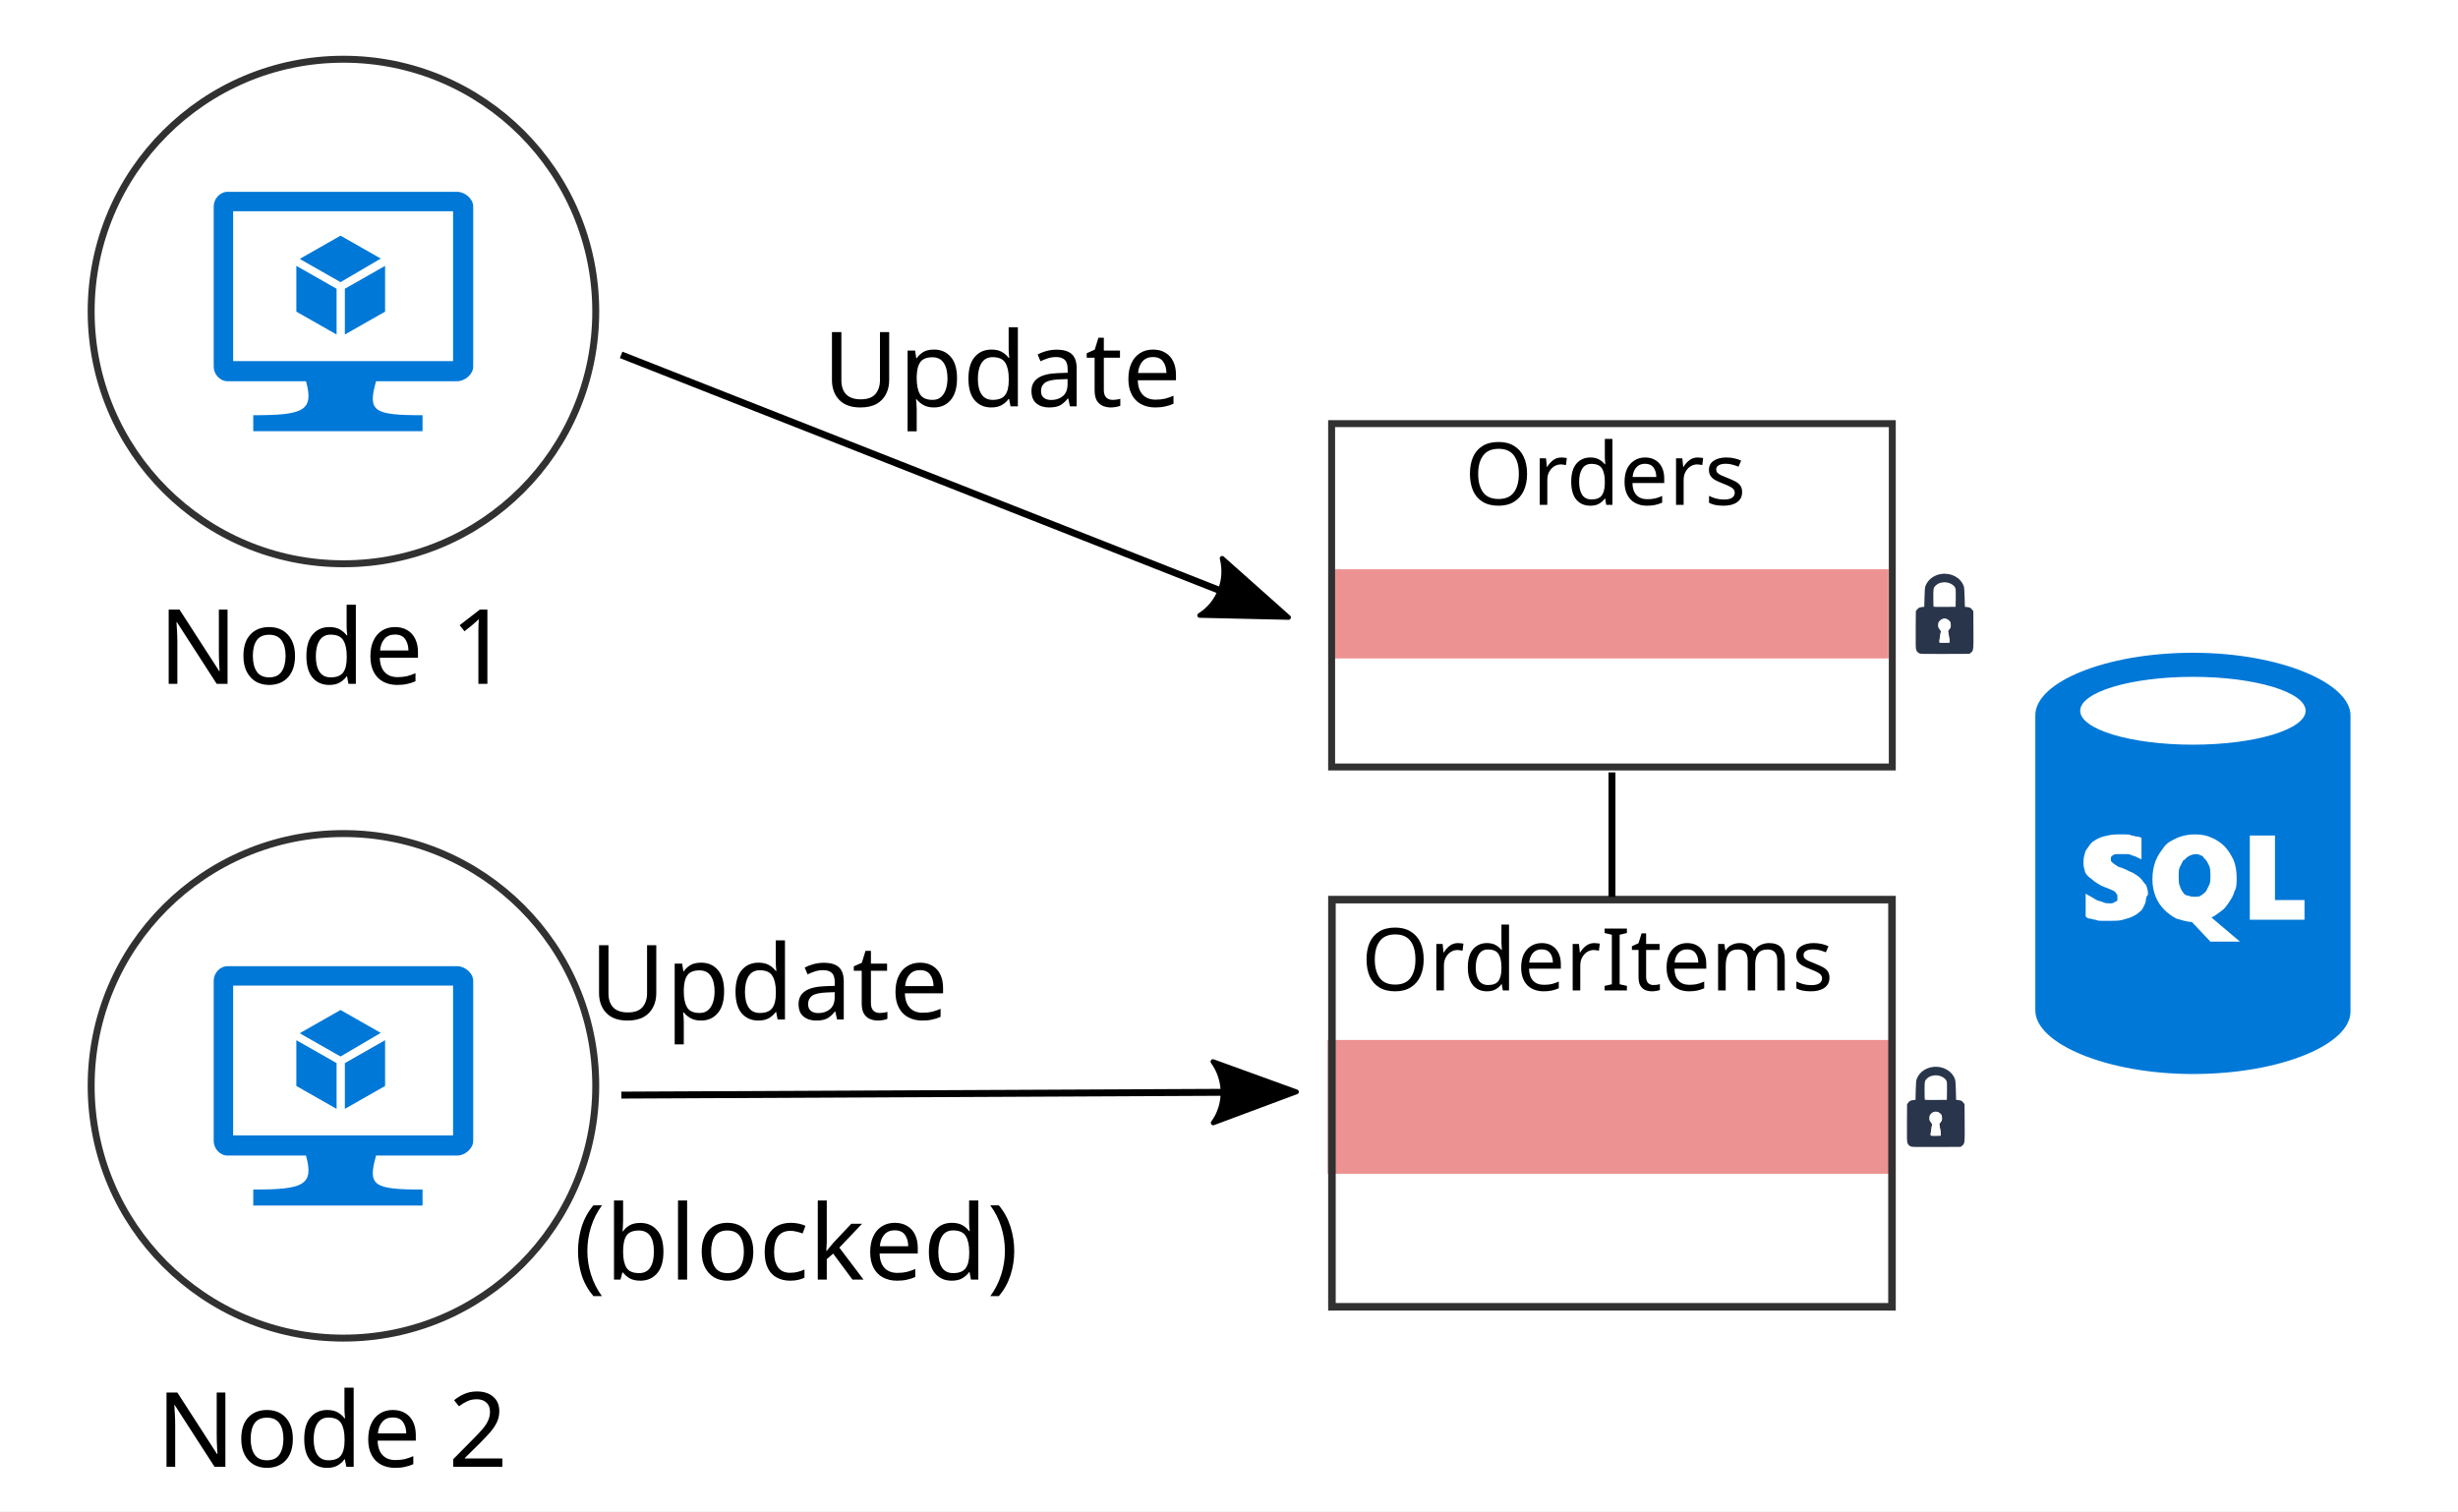
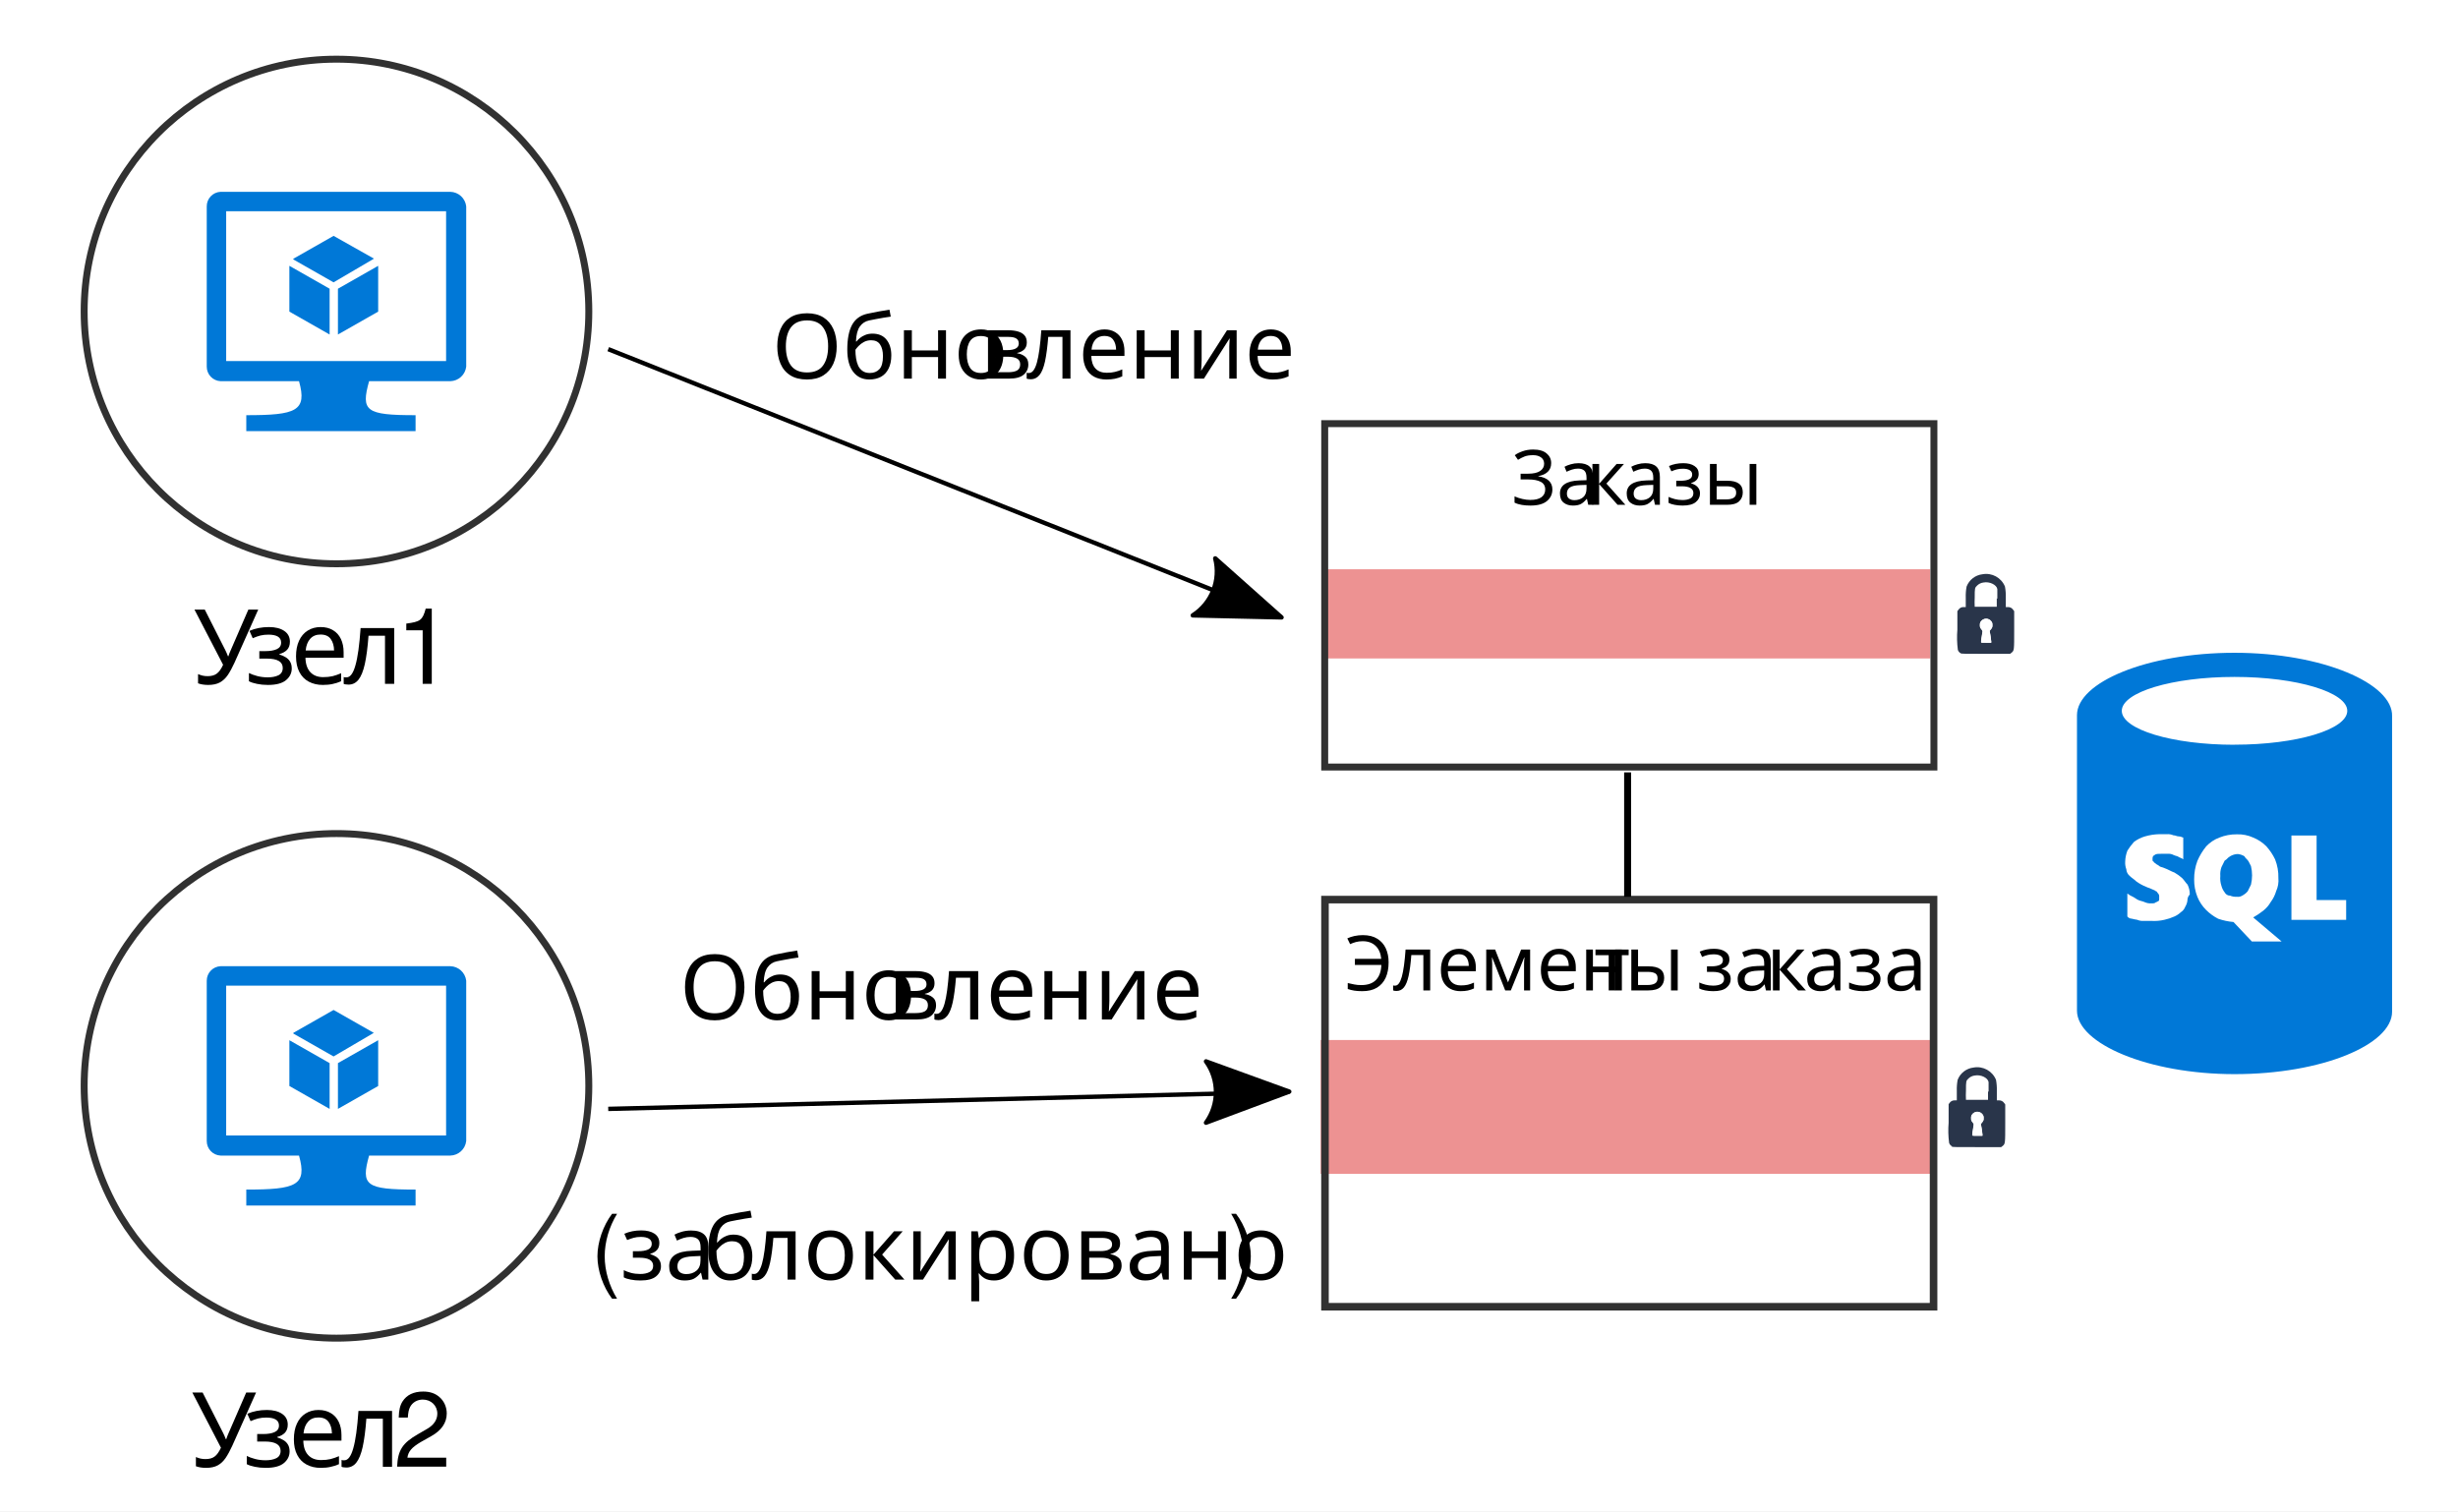
- <svg xmlns="http://www.w3.org/2000/svg" width="354.286" height="217.857" viewBox="0 0 354.286 217.857" id="svg2" version="1.1">
-   <defs id="defs4">
-     <marker style="overflow:visible" id="marker5687" refX="0" refY="0" orient="auto">
-       <path transform="matrix(-1.1,0,0,-1.1,-1.1,0)" d="M 8.719,4.034 -2.207,0.016 8.719,-4.002 c -1.745,2.372 -1.735,5.617 -6e-7,8.035 z" style="fill:#000000;fill-opacity:1;fill-rule:evenodd;stroke:#000000;stroke-width:0.625;stroke-linejoin:round;stroke-opacity:1" id="path5689" />
-     </marker>
-     <marker orient="auto" refY="0" refX="0" id="Arrow2Lend" style="overflow:visible">
-       <path id="path5424" style="fill:#000000;fill-opacity:1;fill-rule:evenodd;stroke:#000000;stroke-width:0.625;stroke-linejoin:round;stroke-opacity:1" d="M 8.719,4.034 -2.207,0.016 8.719,-4.002 c -1.745,2.372 -1.735,5.617 -6e-7,8.035 z" transform="matrix(-1.1,0,0,-1.1,-1.1,0)" />
-     </marker>
+ <svg xmlns="http://www.w3.org/2000/svg" viewBox="0 0 354.29 217.86">
+   <defs>
+     <style>.cls-1{fill:#fff;}.cls-2{fill:#0078d7;}.cls-3{fill:#ed9292;}.cls-10,.cls-4,.cls-6,.cls-8,.cls-9{fill:none;}.cls-5{fill:#29354a;}.cls-6,.cls-8{stroke:#313131;}.cls-10,.cls-7,.cls-9{stroke:#000;}.cls-10,.cls-7{stroke-linejoin:round;stroke-width:0.63px;}.cls-8{stroke-width:1.09px;}.cls-11,.cls-12,.cls-14,.cls-18,.cls-21{isolation:isolate;}.cls-12,.cls-18{font-size:13px;}.cls-12,.cls-14,.cls-19,.cls-20,.cls-21{font-family:MyriadPro-Regular, Myriad Pro;}.cls-13{letter-spacing:0.01em;}.cls-14{font-size:11px;}.cls-15{letter-spacing:0.01em;}.cls-16{letter-spacing:-0.01em;}.cls-17,.cls-18,.cls-24{font-family:Helvetica-Light, Helvetica;}.cls-17{letter-spacing:0em;}.cls-20{letter-spacing:0em;}.cls-21{font-size:15px;}.cls-22{letter-spacing:-0.02em;}.cls-23{letter-spacing:0.01em;}</style>
  </defs>
-   <g id="layer1" transform="translate(-41.85462,-629.4092)" style="display:inline">
-     <g transform="matrix(1.57723,0,0,1.57723,126.271,652.1066)" id="Layer_1-6">
-       <g id="Azure" />
-       <g id="BizTalk_Services" transform="translate(37.3575,-2500.2)" />
-       <g id="Key_Vault" />
-       <g id="Mobile_Engagement" />
-       <g id="Office_subscription">
-         <g id="Office_subscription_1_" />
-       </g>
+   <g id="Shapes">
+     <g id="layer1">
+       <rect id="rect8170" class="cls-1" width="354.29" height="217.86" />
    </g>
-     <g transform="matrix(1.57723,0,0,1.57723,126.271,652.1066)" id="Layer_57" />
-     <rect style="fill:#ffffff;fill-opacity:1;stroke:none;stroke-width:0.3;stroke-miterlimit:4;stroke-dasharray:none;stroke-opacity:1" id="rect8170" width="354.286" height="217.857" x="41.855" y="629.409" />
-   </g>
-   <g id="layer2" transform="translate(-41.85462,-57.04709)" style="display:inline">
-     <g transform="translate(-25.70657,19.31386)" id="Layer_1" />
-     <g id="g5197" transform="translate(-27.72688,131.4408)" />
-     <g id="g8060" transform="translate(5.4954,-7.323553)">
-       <g id="paths" transform="matrix(1.57723,0,0,1.57723,230.9889,98.69099)">
-         <g id="Access_control" />
-         <g id="Azure_active_directory" />
-         <g id="API_Management" />
-         <g id="Azure_automation" />
-         <g id="Azure_SQL_database" />
-         <g id="Azure_subscription" />
-         <g id="Backup_service" />
-         <g id="Bitbucket_code_source" />
-         <g id="Azure_cache" />
-         <g id="Content_delivery_network__x28_CDN_x29_" />
-         <g id="Cloud_service" />
-         <g id="CodePlex" />
-         <g id="Dropbox_code_source" />
-         <g id="Express_route" />
-         <g id="Git_repository" />
-         <g id="GitHub_code" />
-         <g id="HD_Insight" />
-         <g id="Health_monitoring" />
-         <g id="Healthy" />
-         <g id="BizTalk_hybrid_connection" />
-         <g id="Hybrid_connection_manager_for_BizTalk_hybrid_connection" />
-         <g id="Hyper-V_recovery_manager" />
-         <g id="Machine_learning" />
-         <g id="Media_services" />
-         <g id="Microsoft_account" />
-         <g id="Mobile_services" />
-         <g id="Multi-factor_authentication" />
-         <g id="MySQL_database" />
-         <g id="Notification_hub" />
-         <g id="Notification_topic" />
-         <g id="Cloud_Office_365" />
-         <g id="Office_365" />
-         <g id="OS_image" />
-         <g id="Remote_app" />
-         <g id="Task_scheduler" />
-         <g id="Azure_SDK" />
-         <g id="Service_bus" />
-         <g id="Service_bus_queue" />
-         <g id="Service_bus_relay" />
-         <g id="Service_bus_topic" />
-         <g id="Service_endpoint" />
-         <g id="Custom_create" />
-         <g id="SQL_data_sync" />
-         <g id="g55">
-           <path id="path57" d="m 78.3,57 c -0.1,-0.2 -0.3,-0.3 -0.4,-0.5 -0.2,-0.1 -0.4,-0.2 -0.6,-0.2 -0.3,0 -0.5,0.1 -0.7,0.2 -0.2,0.1 -0.3,0.3 -0.5,0.4 -0.1,0.2 -0.2,0.4 -0.3,0.6 -0.1,0.2 -0.1,0.5 -0.1,0.8 0,0.4 0,0.7 0.1,0.9 0.1,0.3 0.2,0.5 0.3,0.6 0.1,0.2 0.3,0.3 0.5,0.3 0.2,0.1 0.4,0.1 0.6,0.1 0.2,0 0.4,0 0.5,-0.1 0.2,-0.1 0.3,-0.2 0.5,-0.4 0.1,-0.2 0.2,-0.4 0.3,-0.6 0.1,-0.2 0.1,-0.5 0.1,-0.9 0,-0.3 0,-0.5 -0.1,-0.8 0,0 -0.1,-0.2 -0.2,-0.4 z" style="fill:#0078d7" />
-           <path id="path59" d="m 77,37.9 c -8,0 -14.4,2.7 -14.4,5.7 l 0,27 c 0,3 6.5,5.8 14.4,5.8 8,0 14.4,-2.7 14.4,-5.7 l 0,-27 C 91.5,40.7 85,37.9 77,37.9 Z m -4.3,22.6 c 0,0.2 -0.1,0.4 -0.2,0.6 -0.1,0.2 -0.2,0.4 -0.4,0.5 -0.2,0.2 -0.4,0.3 -0.6,0.4 -0.2,0.1 -0.5,0.2 -0.9,0.3 -0.3,0.1 -0.7,0.1 -1.2,0.1 -0.2,0 -0.5,0 -0.7,0 -0.2,0 -0.4,0 -0.6,-0.1 -0.2,0 -0.4,-0.1 -0.5,-0.1 -0.2,0 -0.3,-0.1 -0.4,-0.2 l 0,-2.1 c 0.1,0.1 0.3,0.2 0.5,0.3 0.2,0.1 0.3,0.2 0.5,0.3 0.2,0.1 0.4,0.1 0.6,0.2 0.2,0.1 0.4,0.1 0.6,0.1 0.2,0 0.3,0 0.4,-0.1 0.1,0 0.2,-0.1 0.2,-0.1 0.1,0 0.1,-0.1 0.1,-0.2 0,-0.1 0,-0.1 0,-0.2 0,-0.1 0,-0.2 -0.1,-0.3 C 69.9,59.8 69.9,59.7 69.8,59.7 69.7,59.6 69.6,59.6 69.4,59.5 69.2,59.4 69.1,59.4 68.9,59.3 68.6,59.2 68.3,59 68,58.8 67.8,58.6 67.6,58.5 67.4,58.3 67.2,58.1 67.1,57.9 67.1,57.7 67,57.5 67,57.2 67,57 c 0,-0.4 0.1,-0.7 0.2,-1 0.2,-0.3 0.4,-0.6 0.6,-0.8 0.3,-0.2 0.6,-0.4 1,-0.5 0.4,-0.1 0.8,-0.2 1.3,-0.2 0.3,0 0.5,0 0.7,0 0.2,0 0.4,0 0.6,0.1 0.2,0 0.3,0.1 0.5,0.1 0.2,0 0.3,0.1 0.4,0.1 l 0,2 c -0.1,-0.1 -0.2,-0.1 -0.4,-0.2 -0.1,-0.1 -0.3,-0.1 -0.5,-0.2 -0.2,-0.1 -0.3,-0.1 -0.5,-0.1 -0.2,0 -0.4,0 -0.6,0 -0.3,0 -0.5,0 -0.6,0.1 -0.2,0.1 -0.2,0.2 -0.2,0.4 0,0.1 0,0.2 0.1,0.2 0,0.1 0.1,0.1 0.2,0.2 0.1,0.1 0.2,0.1 0.3,0.2 0.1,0.1 0.3,0.1 0.5,0.2 0.3,0.1 0.6,0.3 0.9,0.4 0.3,0.2 0.5,0.3 0.7,0.5 0.2,0.2 0.3,0.4 0.5,0.6 0.1,0.2 0.2,0.5 0.2,0.9 -0.1,0.1 -0.2,0.3 -0.2,0.5 z m 5.9,3.8 -1.7,-1.8 c -0.5,0 -1,-0.2 -1.4,-0.3 -0.4,-0.2 -0.8,-0.5 -1.1,-0.8 -0.3,-0.3 -0.6,-0.7 -0.8,-1.2 -0.2,-0.5 -0.3,-1 -0.3,-1.6 0,-0.6 0.1,-1.2 0.3,-1.7 0.2,-0.5 0.5,-0.9 0.8,-1.3 0.3,-0.4 0.8,-0.6 1.2,-0.8 0.5,-0.2 1,-0.3 1.6,-0.3 0.6,0 1.1,0.1 1.5,0.3 0.5,0.2 0.9,0.5 1.2,0.8 0.3,0.3 0.6,0.8 0.8,1.2 0.2,0.5 0.3,1 0.3,1.7 0,0.4 0,0.9 -0.2,1.2 -0.1,0.4 -0.3,0.7 -0.5,1 -0.2,0.3 -0.4,0.6 -0.7,0.8 -0.3,0.2 -0.5,0.4 -0.9,0.6 l 2.6,2.2 -2.7,0 z m 8.6,-2 -5,0 0,-7.7 2.3,0 0,5.9 2.7,0 0,1.8 z M 77,46.3 c -5.7,0 -10.3,-1.4 -10.3,-3.1 0,-1.7 4.6,-3.1 10.3,-3.1 5.7,0 10.3,1.4 10.3,3.1 0,1.7 -4.6,3.1 -10.3,3.1 z" style="fill:#0078d7" />
-         </g>
-       </g>
-       <rect transform="translate(-9.9743616e-8,3.5571528e-6)" y="146.429" x="227.962" height="12.857" width="80.61" id="rect6243" style="fill:#ed9292;fill-opacity:1;stroke:none;stroke-opacity:1" />
-       <rect style="fill:#ed9292;fill-opacity:1;stroke:none;stroke-opacity:1" id="rect6245" width="81.339" height="19.286" x="227.714" y="786.648" transform="translate(-9.9743616e-8,-572.3622)" />
-       <g style="fill:none" id="g7468">
-         <path id="path7472" d="m 309.871,154.226 0,-12.873 12.873,0 12.873,0 0,12.873 0,12.873 -12.873,0 -12.873,0 0,-12.873 z" style="fill:none" />
-         <path id="path7470" d="m 314.827,166.898 c -0.587,-0.308 -0.809,-0.553 -1.03,-1.134 -0.175,-0.46 -0.197,-1.323 -0.166,-6.463 l 0.037,-5.932 0.359,-0.471 c 0.458,-0.6 0.754,-0.754 1.633,-0.848 l 0.711,-0.076 0.077,-3.025 c 0.056,-2.208 0.129,-3.17 0.271,-3.561 0.757,-2.093 2.686,-3.582 5.095,-3.933 3.201,-0.467 6.225,1.183 7.21,3.933 0.138,0.387 0.214,1.377 0.271,3.561 l 0.079,3.025 0.711,0.076 c 0.879,0.095 1.175,0.248 1.633,0.848 l 0.359,0.471 0.037,5.932 c 0.042,6.655 0.035,6.712 -0.843,7.382 l -0.461,0.352 -7.798,0.033 c -6.891,0.029 -7.843,0.009 -8.184,-0.17 z m 9.65,-3.983 c -0.003,-0.283 -0.114,-1.128 -0.248,-1.878 l -0.243,-1.363 0.441,-0.549 c 0.389,-0.484 0.441,-0.637 0.441,-1.298 0,-0.559 -0.069,-0.842 -0.269,-1.113 -0.937,-1.264 -2.516,-1.264 -3.452,0 -0.201,0.271 -0.269,0.554 -0.269,1.113 0,0.653 0.054,0.817 0.418,1.27 0.23,0.286 0.418,0.616 0.418,0.732 0,0.116 -0.125,0.895 -0.278,1.729 -0.153,0.834 -0.241,1.613 -0.196,1.731 0.071,0.186 0.288,0.209 1.661,0.177 l 1.579,-0.036 -0.005,-0.515 z m 1.974,-13.581 c 0.021,-1.451 0.003,-2.828 -0.038,-3.06 -0.251,-1.385 -2.481,-2.46 -4.342,-2.093 -0.963,0.189 -1.436,0.414 -2.008,0.952 -0.774,0.728 -0.794,0.826 -0.794,3.916 0,1.549 0.04,2.857 0.088,2.905 0.048,0.048 1.656,0.072 3.572,0.054 l 3.484,-0.034 0.038,-2.639 z" style="fill:none" />
-       </g>
-       <g transform="translate(-7.213203,-0.01663144)" id="g7515">
-         <g id="g7474" transform="matrix(0.4500349,0,0,0.4500349,177.3055,82.50178)" style="fill:#29354a;fill-opacity:1;stroke:none;stroke-width:0.3;stroke-miterlimit:4;stroke-dasharray:none;stroke-opacity:1">
-           <path id="path7476" style="fill:#29354a;fill-opacity:1;stroke:none;stroke-width:0.3;stroke-miterlimit:4;stroke-dasharray:none;stroke-opacity:1" d="m 317.595,169.041 c -0.587,-0.308 -0.809,-0.553 -1.03,-1.134 -0.175,-0.46 -0.197,-1.323 -0.166,-6.463 l 0.037,-5.932 0.359,-0.471 c 0.458,-0.6 0.754,-0.754 1.633,-0.848 l 0.711,-0.076 0.077,-3.025 c 0.056,-2.208 0.129,-3.17 0.271,-3.561 0.757,-2.093 2.686,-3.582 5.095,-3.933 3.201,-0.467 6.225,1.183 7.21,3.933 0.138,0.387 0.214,1.377 0.271,3.561 l 0.079,3.025 0.711,0.076 c 0.879,0.095 1.175,0.248 1.633,0.848 l 0.359,0.471 0.037,5.932 c 0.042,6.655 0.035,6.712 -0.843,7.382 l -0.461,0.352 -7.798,0.033 c -6.891,0.029 -7.843,0.009 -8.184,-0.17 z m 9.65,-3.983 c -0.003,-0.283 -0.114,-1.128 -0.248,-1.878 l -0.243,-1.363 0.441,-0.549 c 0.389,-0.484 0.441,-0.637 0.441,-1.298 0,-0.559 -0.069,-0.842 -0.269,-1.113 -0.937,-1.264 -2.516,-1.264 -3.452,0 -0.201,0.271 -0.269,0.554 -0.269,1.113 0,0.653 0.054,0.817 0.418,1.27 0.23,0.286 0.418,0.616 0.418,0.732 0,0.116 -0.125,0.895 -0.278,1.729 -0.153,0.834 -0.241,1.613 -0.196,1.731 0.071,0.186 0.288,0.209 1.661,0.177 l 1.579,-0.036 -0.005,-0.515 z m 1.974,-13.581 c 0.021,-1.451 0.003,-2.828 -0.038,-3.06 -0.251,-1.385 -2.481,-2.46 -4.342,-2.093 -0.963,0.189 -1.436,0.414 -2.008,0.952 -0.774,0.728 -0.794,0.826 -0.794,3.916 0,1.549 0.04,2.857 0.088,2.905 0.048,0.048 1.656,0.072 3.572,0.054 l 3.484,-0.034 0.038,-2.639 z" />
-         </g>
-         <path style="fill:#ffffff;fill-opacity:1;stroke:none;stroke-width:0.3;stroke-miterlimit:4;stroke-dasharray:none;stroke-opacity:1" d="m 323.84,153.572 c -0.283,0 -0.567,0.141 -0.777,0.426 -0.09,0.122 -0.121,0.25 -0.121,0.502 0,0.294 0.024,0.366 0.188,0.57 0.104,0.129 0.189,0.278 0.189,0.33 0,0.052 -0.056,0.402 -0.125,0.777 -0.069,0.376 -0.108,0.726 -0.088,0.779 0.032,0.084 0.13,0.094 0.748,0.08 l 0.709,-0.016 -0.002,-0.232 c -9.9e-4,-0.127 -0.051,-0.508 -0.111,-0.846 l -0.109,-0.613 0.199,-0.246 c 0.175,-0.218 0.197,-0.286 0.197,-0.584 0,-0.252 -0.031,-0.38 -0.121,-0.502 -0.211,-0.284 -0.492,-0.426 -0.775,-0.426 z" id="path7476-2" />
-       </g>
-       <g id="g7520" transform="translate(-8.475894,71.05481)">
-         <g style="fill:#29354a;fill-opacity:1;stroke:none;stroke-width:0.3;stroke-miterlimit:4;stroke-dasharray:none;stroke-opacity:1" transform="matrix(0.4500349,0,0,0.4500349,177.3055,82.50178)" id="g7522">
-           <path d="m 317.595,169.041 c -0.587,-0.308 -0.809,-0.553 -1.03,-1.134 -0.175,-0.46 -0.197,-1.323 -0.166,-6.463 l 0.037,-5.932 0.359,-0.471 c 0.458,-0.6 0.754,-0.754 1.633,-0.848 l 0.711,-0.076 0.077,-3.025 c 0.056,-2.208 0.129,-3.17 0.271,-3.561 0.757,-2.093 2.686,-3.582 5.095,-3.933 3.201,-0.467 6.225,1.183 7.21,3.933 0.138,0.387 0.214,1.377 0.271,3.561 l 0.079,3.025 0.711,0.076 c 0.879,0.095 1.175,0.248 1.633,0.848 l 0.359,0.471 0.037,5.932 c 0.042,6.655 0.035,6.712 -0.843,7.382 l -0.461,0.352 -7.798,0.033 c -6.891,0.029 -7.843,0.009 -8.184,-0.17 z m 9.65,-3.983 c -0.003,-0.283 -0.114,-1.128 -0.248,-1.878 l -0.243,-1.363 0.441,-0.549 c 0.389,-0.484 0.441,-0.637 0.441,-1.298 0,-0.559 -0.069,-0.842 -0.269,-1.113 -0.937,-1.264 -2.516,-1.264 -3.452,0 -0.201,0.271 -0.269,0.554 -0.269,1.113 0,0.653 0.054,0.817 0.418,1.27 0.23,0.286 0.418,0.616 0.418,0.732 0,0.116 -0.125,0.895 -0.278,1.729 -0.153,0.834 -0.241,1.613 -0.196,1.731 0.071,0.186 0.288,0.209 1.661,0.177 l 1.579,-0.036 -0.005,-0.515 z m 1.974,-13.581 c 0.021,-1.451 0.003,-2.828 -0.038,-3.06 -0.251,-1.385 -2.481,-2.46 -4.342,-2.093 -0.963,0.189 -1.436,0.414 -2.008,0.952 -0.774,0.728 -0.794,0.826 -0.794,3.916 0,1.549 0.04,2.857 0.088,2.905 0.048,0.048 1.656,0.072 3.572,0.054 l 3.484,-0.034 0.038,-2.639 z" style="fill:#29354a;fill-opacity:1;stroke:none;stroke-width:0.3;stroke-miterlimit:4;stroke-dasharray:none;stroke-opacity:1" id="path7524" />
-         </g>
-         <path id="path7526" d="m 323.84,153.572 c -0.283,0 -0.567,0.141 -0.777,0.426 -0.09,0.122 -0.121,0.25 -0.121,0.502 0,0.294 0.024,0.366 0.188,0.57 0.104,0.129 0.189,0.278 0.189,0.33 0,0.052 -0.056,0.402 -0.125,0.777 -0.069,0.376 -0.108,0.726 -0.088,0.779 0.032,0.084 0.13,0.094 0.748,0.08 l 0.709,-0.016 -0.002,-0.232 c -9.9e-4,-0.127 -0.051,-0.508 -0.111,-0.846 l -0.109,-0.613 0.199,-0.246 c 0.175,-0.218 0.197,-0.286 0.197,-0.584 0,-0.252 -0.031,-0.38 -0.121,-0.502 -0.211,-0.284 -0.492,-0.426 -0.775,-0.426 z" style="fill:#ffffff;fill-opacity:1;stroke:none;stroke-width:0.3;stroke-miterlimit:4;stroke-dasharray:none;stroke-opacity:1" />
-       </g>
-       <g id="g5342">
-         <circle transform="translate(0,-572.3622)" style="fill:none;stroke:#313131;stroke-opacity:1" id="path5124" cx="85.863" cy="681.636" r="36.365" />
-         <g transform="translate(-28.73703,20.32401)" id="Ibiza_Symbols">
-           <g id="g6">
-             <path style="fill:#0078d7" d="m 131,71.7 -33.1,0 c -1.1,0 -2,1 -2,2.1 l 0,23.1 c 0,1.1 0.9,2.1 2,2.1 l 11.3,0 c 1.2,4.3 -0.4,4.9 -7.6,4.9 l 0,2.3 9.1,0 6.7,0 8.6,0 0,-2.3 c -7.2,0 -7.9,-0.6 -6.7,-4.9 l 11.7,0 c 1.1,0 2.3,-1 2.3,-2.1 l 0,-23.1 c 0,-1.1 -1.2,-2.1 -2.3,-2.1 z m -0.6,2.8 0,21.6 -31.7,0 0,-21.6 31.7,0 0,0 z" id="path8" />
-             <g id="group975-1984_1_" transform="translate(1176.51,-2762.63)">
-               <g id="shape976-1985_2_" transform="translate(0.8685,-17.652)">
-                 <path style="fill:#0078d7" d="m -1057.4,2861.6 -5.8,-3.3 -5.8,3.3 0,0.1 5.8,3.3 5.8,-3.4 0,0 z" id="path16" />
-               </g>
-               <g id="shape977-1987_1_" transform="translate(15.8925,0)">
-                 <path style="fill:#0078d7" d="m -1077.6,2848.3 0,6.6 5.8,-3.3 0,-6.6 -5.8,3.3 z" id="path21" />
-               </g>
-               <g id="shape978-1989_1_">
-                 <path style="fill:#0078d7" d="m -1062.9,2848.3 -5.8,-3.3 0,6.6 5.8,3.3 0,-6.6 z" id="path26" />
-               </g>
-             </g>
+     <g id="layer2">
+       <g id="g8060">
+         <g id="paths">
+           <g id="g55">
+             <path id="path57" class="cls-2" d="M324.13,124.22c-.16-.32-.47-.47-.63-.79a2.24,2.24,0,0,0-.95-.32,2.28,2.28,0,0,0-1.1.32c-.32.16-.47.47-.79.63l-.47.95a3.07,3.07,0,0,0-.16,1.26,3.5,3.5,0,0,0,.16,1.42,2.57,2.57,0,0,0,.47.95.87.87,0,0,0,.79.47,2,2,0,0,0,.95.16,1.18,1.18,0,0,0,.79-.16,2.77,2.77,0,0,0,.79-.63l.47-.95a5.76,5.76,0,0,0,0-2.68l-.32-.63Z" />
+             <path id="path59" class="cls-2" d="M322.08,94.1c-12.62,0-22.71,4.26-22.71,9v42.59c0,4.73,10.25,9.15,22.71,9.15,12.62,0,22.71-4.26,22.71-9V103.25C344.95,98.51,334.69,94.1,322.08,94.1Zm-6.78,35.65a2.24,2.24,0,0,1-.32.95,1.57,1.57,0,0,1-.63.79,3.3,3.3,0,0,1-.95.63,7.33,7.33,0,0,1-1.42.47,6.5,6.5,0,0,1-1.89.16H309a2,2,0,0,1-.95-.16,6.83,6.83,0,0,1-.79-.16.82.82,0,0,1-.63-.32V128.8a3.45,3.45,0,0,0,.79.47c.32.16.47.32.79.47s.63.16.95.32a2,2,0,0,0,.95.16c.32,0,.47,0,.63-.16a.55.55,0,0,0,.32-.16c.16,0,.16-.16.16-.32v-.32a.58.58,0,0,0-.16-.47c-.16-.16-.16-.32-.32-.32-.16-.16-.32-.16-.63-.32s-.47-.16-.79-.32a6.39,6.39,0,0,1-1.42-.79c-.32-.32-.63-.47-.95-.79a1.36,1.36,0,0,1-.47-.95,2.68,2.68,0,0,1-.16-1.1,4.67,4.67,0,0,1,.32-1.58,8.75,8.75,0,0,1,.95-1.26,4.93,4.93,0,0,1,1.58-.79,8,8,0,0,1,2.05-.32h1.1a2,2,0,0,1,.95.16c.32,0,.47.16.79.16s.47.16.63.16v3.15c-.16-.16-.32-.16-.63-.32-.16-.16-.47-.16-.79-.32a1.42,1.42,0,0,0-.79-.16h-.95c-.47,0-.79,0-.95.16-.32.16-.32.32-.32.63,0,.16,0,.32.16.32,0,.16.16.16.32.32s.32.16.47.32.47.16.79.32c.47.16.95.47,1.42.63a6.68,6.68,0,0,1,1.1.79c.32.32.47.63.79.95a3.15,3.15,0,0,1,.32,1.42A1.2,1.2,0,0,0,315.29,129.74Zm9.31,6-2.68-2.84a9.1,9.1,0,0,1-2.21-.47,7,7,0,0,1-1.73-1.26,5.67,5.67,0,0,1-1.26-1.89,6.54,6.54,0,0,1-.47-2.52,7.37,7.37,0,0,1,.47-2.68A8.94,8.94,0,0,1,318,122a5,5,0,0,1,1.89-1.26,6.54,6.54,0,0,1,2.52-.47,5.27,5.27,0,0,1,2.37.47,5.67,5.67,0,0,1,1.89,1.26,7.93,7.93,0,0,1,1.26,1.89,6.8,6.8,0,0,1,.47,2.68,3.7,3.7,0,0,1-.32,1.89,4.93,4.93,0,0,1-.79,1.58,4.25,4.25,0,0,1-1.1,1.26,11.07,11.07,0,0,1-1.42.95l4.1,3.47H324.6Zm13.56-3.15h-7.89V120.44h3.63v9.31h4.26Zm-16.09-25.24c-9,0-16.25-2.21-16.25-4.89s7.26-4.89,16.25-4.89,16.25,2.21,16.25,4.89S331.07,107.35,322.08,107.35Z" />
          </g>
        </g>
-       </g>
-       <g id="g5377">
-         <g id="g5360">
-           <circle r="36.365" cy="793.258" cx="85.863" id="path5124-6" style="fill:none;stroke:#313131;stroke-opacity:1" transform="translate(0,-572.3622)" />
-           <g transform="translate(-28.73703,131.9459)" id="g5199">
-             <g id="g5201">
-               <path style="fill:#0078d7" d="m 131,71.7 -33.1,0 c -1.1,0 -2,1 -2,2.1 l 0,23.1 c 0,1.1 0.9,2.1 2,2.1 l 11.3,0 c 1.2,4.3 -0.4,4.9 -7.6,4.9 l 0,2.3 9.1,0 6.7,0 8.6,0 0,-2.3 c -7.2,0 -7.9,-0.6 -6.7,-4.9 l 11.7,0 c 1.1,0 2.3,-1 2.3,-2.1 l 0,-23.1 c 0,-1.1 -1.2,-2.1 -2.3,-2.1 z m -0.6,2.8 0,21.6 -31.7,0 0,-21.6 31.7,0 0,0 z" id="path5203" />
-               <g id="g5205" transform="translate(1176.51,-2762.63)">
-                 <g id="g5209" transform="translate(0.8685,-17.652)">
-                   <path style="fill:#0078d7" d="m -1057.4,2861.6 -5.8,-3.3 -5.8,3.3 0,0.1 5.8,3.3 5.8,-3.4 0,0 z" id="path5213" />
+         <rect id="rect6243" class="cls-3" x="190.6" y="82.06" width="87.61" height="12.86" />
+         <rect id="rect6245" class="cls-3" x="190.36" y="149.92" width="88.34" height="19.29" />
+         <g id="g7468">
+           <path id="path7472" class="cls-4" d="M279.51,89.86V77h25.75v25.75H279.51V89.86Z" />
+           <path id="path7470" class="cls-4" d="M284.47,102.53a1.81,1.81,0,0,1-1-1.13c-.18-.46-.2-1.32-.17-6.46l0-5.93.36-.47a1.87,1.87,0,0,1,1.63-.85l.71-.08.08-3a16.39,16.39,0,0,1,.27-3.56,6.23,6.23,0,0,1,5.09-3.93A6.51,6.51,0,0,1,298.66,81a16.85,16.85,0,0,1,.27,3.56l.08,3,.71.08a1.87,1.87,0,0,1,1.63.85l.36.47,0,5.93c0,6.66,0,6.71-.84,7.38l-.46.35-7.8,0c-6.89,0-7.84,0-8.18-.17Zm9.65-4a16.86,16.86,0,0,0-.25-1.88l-.24-1.36.44-.55a1.55,1.55,0,0,0,.44-1.3,1.68,1.68,0,0,0-.27-1.11,2,2,0,0,0-3.45,0,1.68,1.68,0,0,0-.27,1.11,1.53,1.53,0,0,0,.42,1.27,2,2,0,0,1,.42.73c0,.12-.12.89-.28,1.73a7.88,7.88,0,0,0-.2,1.73c.07.19.29.21,1.66.18l1.58,0v-.51Zm2-13.58c0-1.45,0-2.83,0-3.06-.25-1.38-2.48-2.46-4.34-2.09a3.49,3.49,0,0,0-2,1c-.77.73-.79.83-.79,3.92a25.55,25.55,0,0,0,.09,2.9s1.66.07,3.57.05l3.48,0,0-2.64Z" />
+         </g>
+         <g id="g7515">
+           <g id="g7474">
+             <path id="path7476" class="cls-5" d="M282.66,94.19a.81.81,0,0,1-.46-.51,13.6,13.6,0,0,1-.07-2.91l0-2.67.16-.21a.84.84,0,0,1,.73-.38l.32,0,0-1.36a7.38,7.38,0,0,1,.12-1.6,2.8,2.8,0,0,1,2.29-1.77,2.93,2.93,0,0,1,3.24,1.77,7.58,7.58,0,0,1,.12,1.6l0,1.36.32,0a.84.84,0,0,1,.73.38l.16.21,0,2.67c0,3,0,3-.38,3.32l-.21.16h-3.51c-3.1,0-3.53,0-3.68-.08ZM287,92.4a7.59,7.59,0,0,0-.11-.85l-.11-.61.2-.25a.7.7,0,0,0,.2-.58.75.75,0,0,0-.12-.5.92.92,0,0,0-1.55,0,.75.75,0,0,0-.12.5.69.69,0,0,0,.19.57.88.88,0,0,1,.19.33c0,.05-.06.4-.12.78a3.55,3.55,0,0,0-.09.78c0,.08.13.09.75.08l.71,0V92.4Zm.89-6.11c0-.65,0-1.27,0-1.38-.11-.62-1.12-1.11-2-.94a1.57,1.57,0,0,0-.9.43c-.35.33-.36.37-.36,1.76a11.5,11.5,0,0,0,0,1.31s.75,0,1.61,0l1.57,0,0-1.19Z" />
+           </g>
+           <path id="path7476-2" class="cls-1" d="M286.27,89.18a1,1,0,0,0-.78.43.76.76,0,0,0-.12.5.69.69,0,0,0,.19.57.89.89,0,0,1,.19.33c0,.05-.06.4-.12.78a3.54,3.54,0,0,0-.09.78c0,.08.13.09.75.08l.71,0V92.4a7.49,7.49,0,0,0-.11-.85l-.11-.61.2-.25a.7.7,0,0,0,.2-.58.76.76,0,0,0-.12-.5,1,1,0,0,0-.78-.43Z" />
+         </g>
+         <g id="g7520">
+           <g id="g7522">
+             <path id="path7524" class="cls-5" d="M281.4,165.26a.81.81,0,0,1-.46-.51,13.6,13.6,0,0,1-.07-2.91l0-2.67L281,159a.84.84,0,0,1,.73-.38l.32,0,0-1.36a7.38,7.38,0,0,1,.12-1.6,2.8,2.8,0,0,1,2.29-1.77,2.93,2.93,0,0,1,3.24,1.77,7.58,7.58,0,0,1,.12,1.6l0,1.36.32,0a.84.84,0,0,1,.73.38l.16.21,0,2.67c0,3,0,3-.38,3.32l-.21.16h-3.51c-3.1,0-3.53,0-3.68-.08Zm4.34-1.79a7.59,7.59,0,0,0-.11-.85l-.11-.61.2-.25a.7.7,0,0,0,.2-.58.75.75,0,0,0-.12-.5.92.92,0,0,0-1.55,0,.75.75,0,0,0-.12.5.69.69,0,0,0,.19.57.88.88,0,0,1,.19.33c0,.05-.06.4-.12.78a3.55,3.55,0,0,0-.09.78c0,.08.13.09.75.08l.71,0v-.23Zm.89-6.11c0-.65,0-1.27,0-1.38-.11-.62-1.12-1.11-2-.94a1.57,1.57,0,0,0-.9.43c-.35.33-.36.37-.36,1.76a11.5,11.5,0,0,0,0,1.31s.75,0,1.61,0l1.57,0,0-1.19Z" />
+           </g>
+           <path id="path7526" class="cls-1" d="M285,160.26a1,1,0,0,0-.78.43.76.76,0,0,0-.12.5.69.69,0,0,0,.19.57.89.89,0,0,1,.19.33c0,.05-.06.4-.12.78a3.54,3.54,0,0,0-.09.78c0,.08.13.09.75.08l.71,0v-.23a7.49,7.49,0,0,0-.11-.85l-.11-.61.2-.25a.7.7,0,0,0,.2-.58.76.76,0,0,0-.12-.5,1,1,0,0,0-.78-.43Z" />
+         </g>
+         <g id="g5342">
+           <circle id="path5124" class="cls-6" cx="48.5" cy="44.9" r="36.37" />
+           <g id="Ibiza_Symbols" data-name="Ibiza Symbols">
+             <g id="g6">
+               <path id="path8" class="cls-2" d="M64.9,27.65H31.8a2.09,2.09,0,0,0-2,2.1v23.1a2.09,2.09,0,0,0,2,2.1H43.1c1.2,4.3-.4,4.9-7.6,4.9v2.3H59.9v-2.3c-7.2,0-7.9-.6-6.7-4.9H64.9a2.37,2.37,0,0,0,2.3-2.1V29.75A2.37,2.37,0,0,0,64.9,27.65Zm-.6,2.8v21.6H32.6V30.45Z" />
+               <g id="group975-1984">
+                 <g id="shape976-1985">
+                   <path id="path16" class="cls-2" d="M53.88,37.27,48.08,34l-5.8,3.3v.1l5.8,3.3,5.8-3.4h0Z" />
                </g>
-                 <g id="g5215" transform="translate(15.8925,0)">
-                   <path style="fill:#0078d7" d="m -1077.6,2848.3 0,6.6 5.8,-3.3 0,-6.6 -5.8,3.3 z" id="path5219" />
+                 <g id="shape977-1987">
+                   <path id="path21" class="cls-2" d="M48.71,41.62v6.6l5.8-3.3v-6.6Z" />
                </g>
-                 <g id="g5221">
-                   <path style="fill:#0078d7" d="m -1062.9,2848.3 -5.8,-3.3 0,6.6 5.8,3.3 0,-6.6 z" id="path5225" />
+                 <g id="shape978-1989">
+                   <path id="path26" class="cls-2" d="M47.51,41.62l-5.8-3.3v6.6l5.8,3.3Z" />
                </g>
              </g>
            </g>
          </g>
        </g>
+         <g id="g5377">
+           <g id="g5360">
+             <circle id="path5124-6" class="cls-6" cx="48.5" cy="156.53" r="36.37" />
+             <g id="g5199">
+               <g id="g5201">
+                 <path id="path5203" class="cls-2" d="M64.9,139.28H31.8a2.09,2.09,0,0,0-2,2.1v23.1a2.09,2.09,0,0,0,2,2.1H43.1c1.2,4.3-.4,4.9-7.6,4.9v2.3H59.9v-2.3c-7.2,0-7.9-.6-6.7-4.9H64.9a2.37,2.37,0,0,0,2.3-2.1v-23.1A2.37,2.37,0,0,0,64.9,139.28Zm-.6,2.8v21.6H32.6v-21.6Z" />
+                 <g id="g5205">
+                   <g id="g5209">
+                     <path id="path5213" class="cls-2" d="M53.88,148.89l-5.8-3.3-5.8,3.3v.1l5.8,3.3,5.8-3.4h0Z" />
+                   </g>
+                   <g id="g5215">
+                     <path id="path5219" class="cls-2" d="M48.71,153.25v6.6l5.8-3.3v-6.6Z" />
+                   </g>
+                   <g id="g5221">
+                     <path id="path5225" class="cls-2" d="M47.51,153.25l-5.8-3.3v6.6l5.8,3.3Z" />
+                   </g>
+                 </g>
+               </g>
+             </g>
+           </g>
+         </g>
+         <path id="path5424" class="cls-7" d="M175.16,80.49,184.72,89l-12.8-.29A7.52,7.52,0,0,0,175.16,80.49Z" />
+         <path id="path5397" class="cls-7" d="M183.48,88.53" />
+         <path id="path5689" class="cls-7" d="M173.83,153l12,4.36-12,4.48A7.52,7.52,0,0,0,173.83,153Z" />
+         <path id="path5685" class="cls-7" d="M184.54,157.42" />
+         <rect id="rect6099" class="cls-6" x="190.94" y="61.07" width="87.81" height="49.5" />
+         <rect id="rect6105" class="cls-8" x="190.98" y="129.68" width="87.72" height="58.69" />
+         <path id="path7998" class="cls-9" d="M234.6,111.34v17.94" />
      </g>
-       <path id="path5397" d="m 125.885,115.527 94.954,37.376" style="fill:none;fill-rule:evenodd;stroke:#000000;stroke-width:1px;stroke-linecap:butt;stroke-linejoin:miter;stroke-opacity:1;marker-end:url(#Arrow2Lend)" />
-       <path style="fill:none;fill-rule:evenodd;stroke:#000000;stroke-width:1px;stroke-linecap:butt;stroke-linejoin:miter;stroke-opacity:1;marker-end:url(#marker5687)" d="m 125.921,222.232 95.975,-0.446" id="path5685" />
-       <text id="text5999" y="122.951" x="154.93" style="font-style:normal;font-weight:normal;font-size:15px;line-height:125%;font-family:sans-serif;letter-spacing:0px;word-spacing:0px;fill:#000000;fill-opacity:1;stroke:none;stroke-width:1px;stroke-linecap:butt;stroke-linejoin:miter;stroke-opacity:1" xml:space="preserve">
-         <tspan y="122.951" x="154.93" id="tspan6001">Update</tspan>
+     </g>
+     <line class="cls-10" x1="184.72" y1="89" x2="87.67" y2="50.33" />
+     <line class="cls-10" x1="185.86" y1="157.39" x2="87.67" y2="159.85" />
+   </g>
+   <g id="txt">
+     <g id="text5999" class="cls-11">
+       <text class="cls-12" transform="translate(111.24 54.58)">Обно<tspan class="cls-13" x="30.06" y="0">в</tspan>
+         <tspan x="36.65" y="0">ление</tspan>
      </text>
-       <rect y="125.436" x="228.294" height="49.497" width="80.812" id="rect6099" style="fill:none;stroke:#313131;stroke-opacity:1" />
-       <text id="text6101" y="137.143" x="247.466" style="font-style:normal;font-weight:normal;font-size:12.5px;line-height:125%;font-family:sans-serif;letter-spacing:0px;word-spacing:0px;fill:#000000;fill-opacity:1;stroke:none;stroke-width:1px;stroke-linecap:butt;stroke-linejoin:miter;stroke-opacity:1" xml:space="preserve">
-         <tspan y="137.143" x="247.466" id="tspan6103">Orders</tspan>
+     </g>
+     <g id="text6101" class="cls-11">
+       <text class="cls-14" transform="translate(217.88 72.77)">За<tspan class="cls-15" x="10.71" y="0">к</tspan>
+         <tspan x="16.09" y="0">азы</tspan>
      </text>
-       <rect style="fill:none;stroke:#313131;stroke-width:1.088;stroke-opacity:1" id="rect6105" width="80.724" height="58.695" x="228.339" y="194.052" />
-       <text id="text6107" y="207.143" x="232.562" style="font-style:normal;font-weight:normal;font-size:12.5px;line-height:125%;font-family:sans-serif;letter-spacing:0px;word-spacing:0px;fill:#000000;fill-opacity:1;stroke:none;stroke-width:1px;stroke-linecap:butt;stroke-linejoin:miter;stroke-opacity:1" xml:space="preserve">
-         <tspan y="207.143" x="232.562" id="tspan6109">OrderItems</tspan>
+     </g>
+     <g id="text6107" class="cls-11">
+       <text class="cls-14" transform="translate(193.87 142.77)">Элемен<tspan class="cls-16" x="35.88" y="0">т</tspan>
+         <tspan x="40.33" y="0">ы</tspan>
+         <tspan class="cls-17" x="47.64" y="0"> </tspan>
+         <tspan x="50.7" y="0">за</tspan>
+         <tspan class="cls-15" x="60.74" y="0">к</tspan>
+         <tspan x="66.12" y="0">аза</tspan>
      </text>
-       <text xml:space="preserve" style="font-style:normal;font-weight:normal;font-size:15px;line-height:125%;font-family:sans-serif;text-align:center;letter-spacing:0px;word-spacing:0px;text-anchor:middle;fill:#000000;fill-opacity:1;stroke:none;stroke-width:1px;stroke-linecap:butt;stroke-linejoin:miter;stroke-opacity:1" x="164.762" y="211.328" id="text7990">
-         <tspan id="tspan7992" x="164.762" y="211.328">Update</tspan>
-         <tspan id="tspan7994" x="164.762" y="230.078" />
-         <tspan id="tspan7996" x="164.762" y="248.828">(blocked)</tspan>
+     </g>
+     <text class="cls-12" transform="translate(97.94 146.96)">Обно<tspan class="cls-13" x="30.06" y="0">в</tspan>
+       <tspan x="36.65" y="0">ление</tspan>
+     </text>
+     <text class="cls-18" transform="translate(85.16 184.46)">(<tspan class="cls-19" x="4.33" y="0">за</tspan>
+       <tspan class="cls-20" x="16.2" y="0">б</tspan>
+       <tspan class="cls-19" x="23.11" y="0">локировано</tspan>
+       <tspan x="91.8" y="0">)</tspan>
+     </text>
+     <g id="text8292" class="cls-11">
+       <text class="cls-21" transform="translate(27.86 98.58)">
+         <tspan class="cls-22">У</tspan>
+         <tspan x="7.52" y="0">з</tspan>
+         <tspan class="cls-23" x="13.98" y="0">е</tspan>
+         <tspan x="21.57" y="0">л</tspan>
+         <tspan class="cls-24" x="29.17" y="0"> 1</tspan>
      </text>
-       <path id="path7998" d="m 268.701,175.714 0,17.944" style="fill:none;fill-rule:evenodd;stroke:#000000;stroke-width:1px;stroke-linecap:butt;stroke-linejoin:miter;stroke-opacity:1" />
-       <text xml:space="preserve" style="font-style:normal;font-weight:normal;font-size:15px;line-height:125%;font-family:sans-serif;letter-spacing:0px;word-spacing:0px;fill:#000000;fill-opacity:1;stroke:none;stroke-width:1px;stroke-linecap:butt;stroke-linejoin:miter;stroke-opacity:1" x="59.217" y="162.951" id="text8292">
-         <tspan id="tspan8294" x="59.217" y="162.951">Node 1</tspan>
-       </text>
-       <text id="text8296" y="275.808" x="58.906" style="font-style:normal;font-weight:normal;font-size:15px;line-height:125%;font-family:sans-serif;letter-spacing:0px;word-spacing:0px;fill:#000000;fill-opacity:1;stroke:none;stroke-width:1px;stroke-linecap:butt;stroke-linejoin:miter;stroke-opacity:1" xml:space="preserve">
-         <tspan y="275.808" x="58.906" id="tspan8298">Node 2</tspan>
+     </g>
+     <g id="text8296" class="cls-11">
+       <text class="cls-21" transform="translate(27.55 211.44)">
+         <tspan class="cls-22">У</tspan>
+         <tspan x="7.52" y="0">з</tspan>
+         <tspan class="cls-23" x="13.98" y="0">е</tspan>
+         <tspan x="21.57" y="0">л</tspan>
+         <tspan class="cls-24" x="29.17" y="0"> 2</tspan>
      </text>
    </g>
  </g>
</svg>
